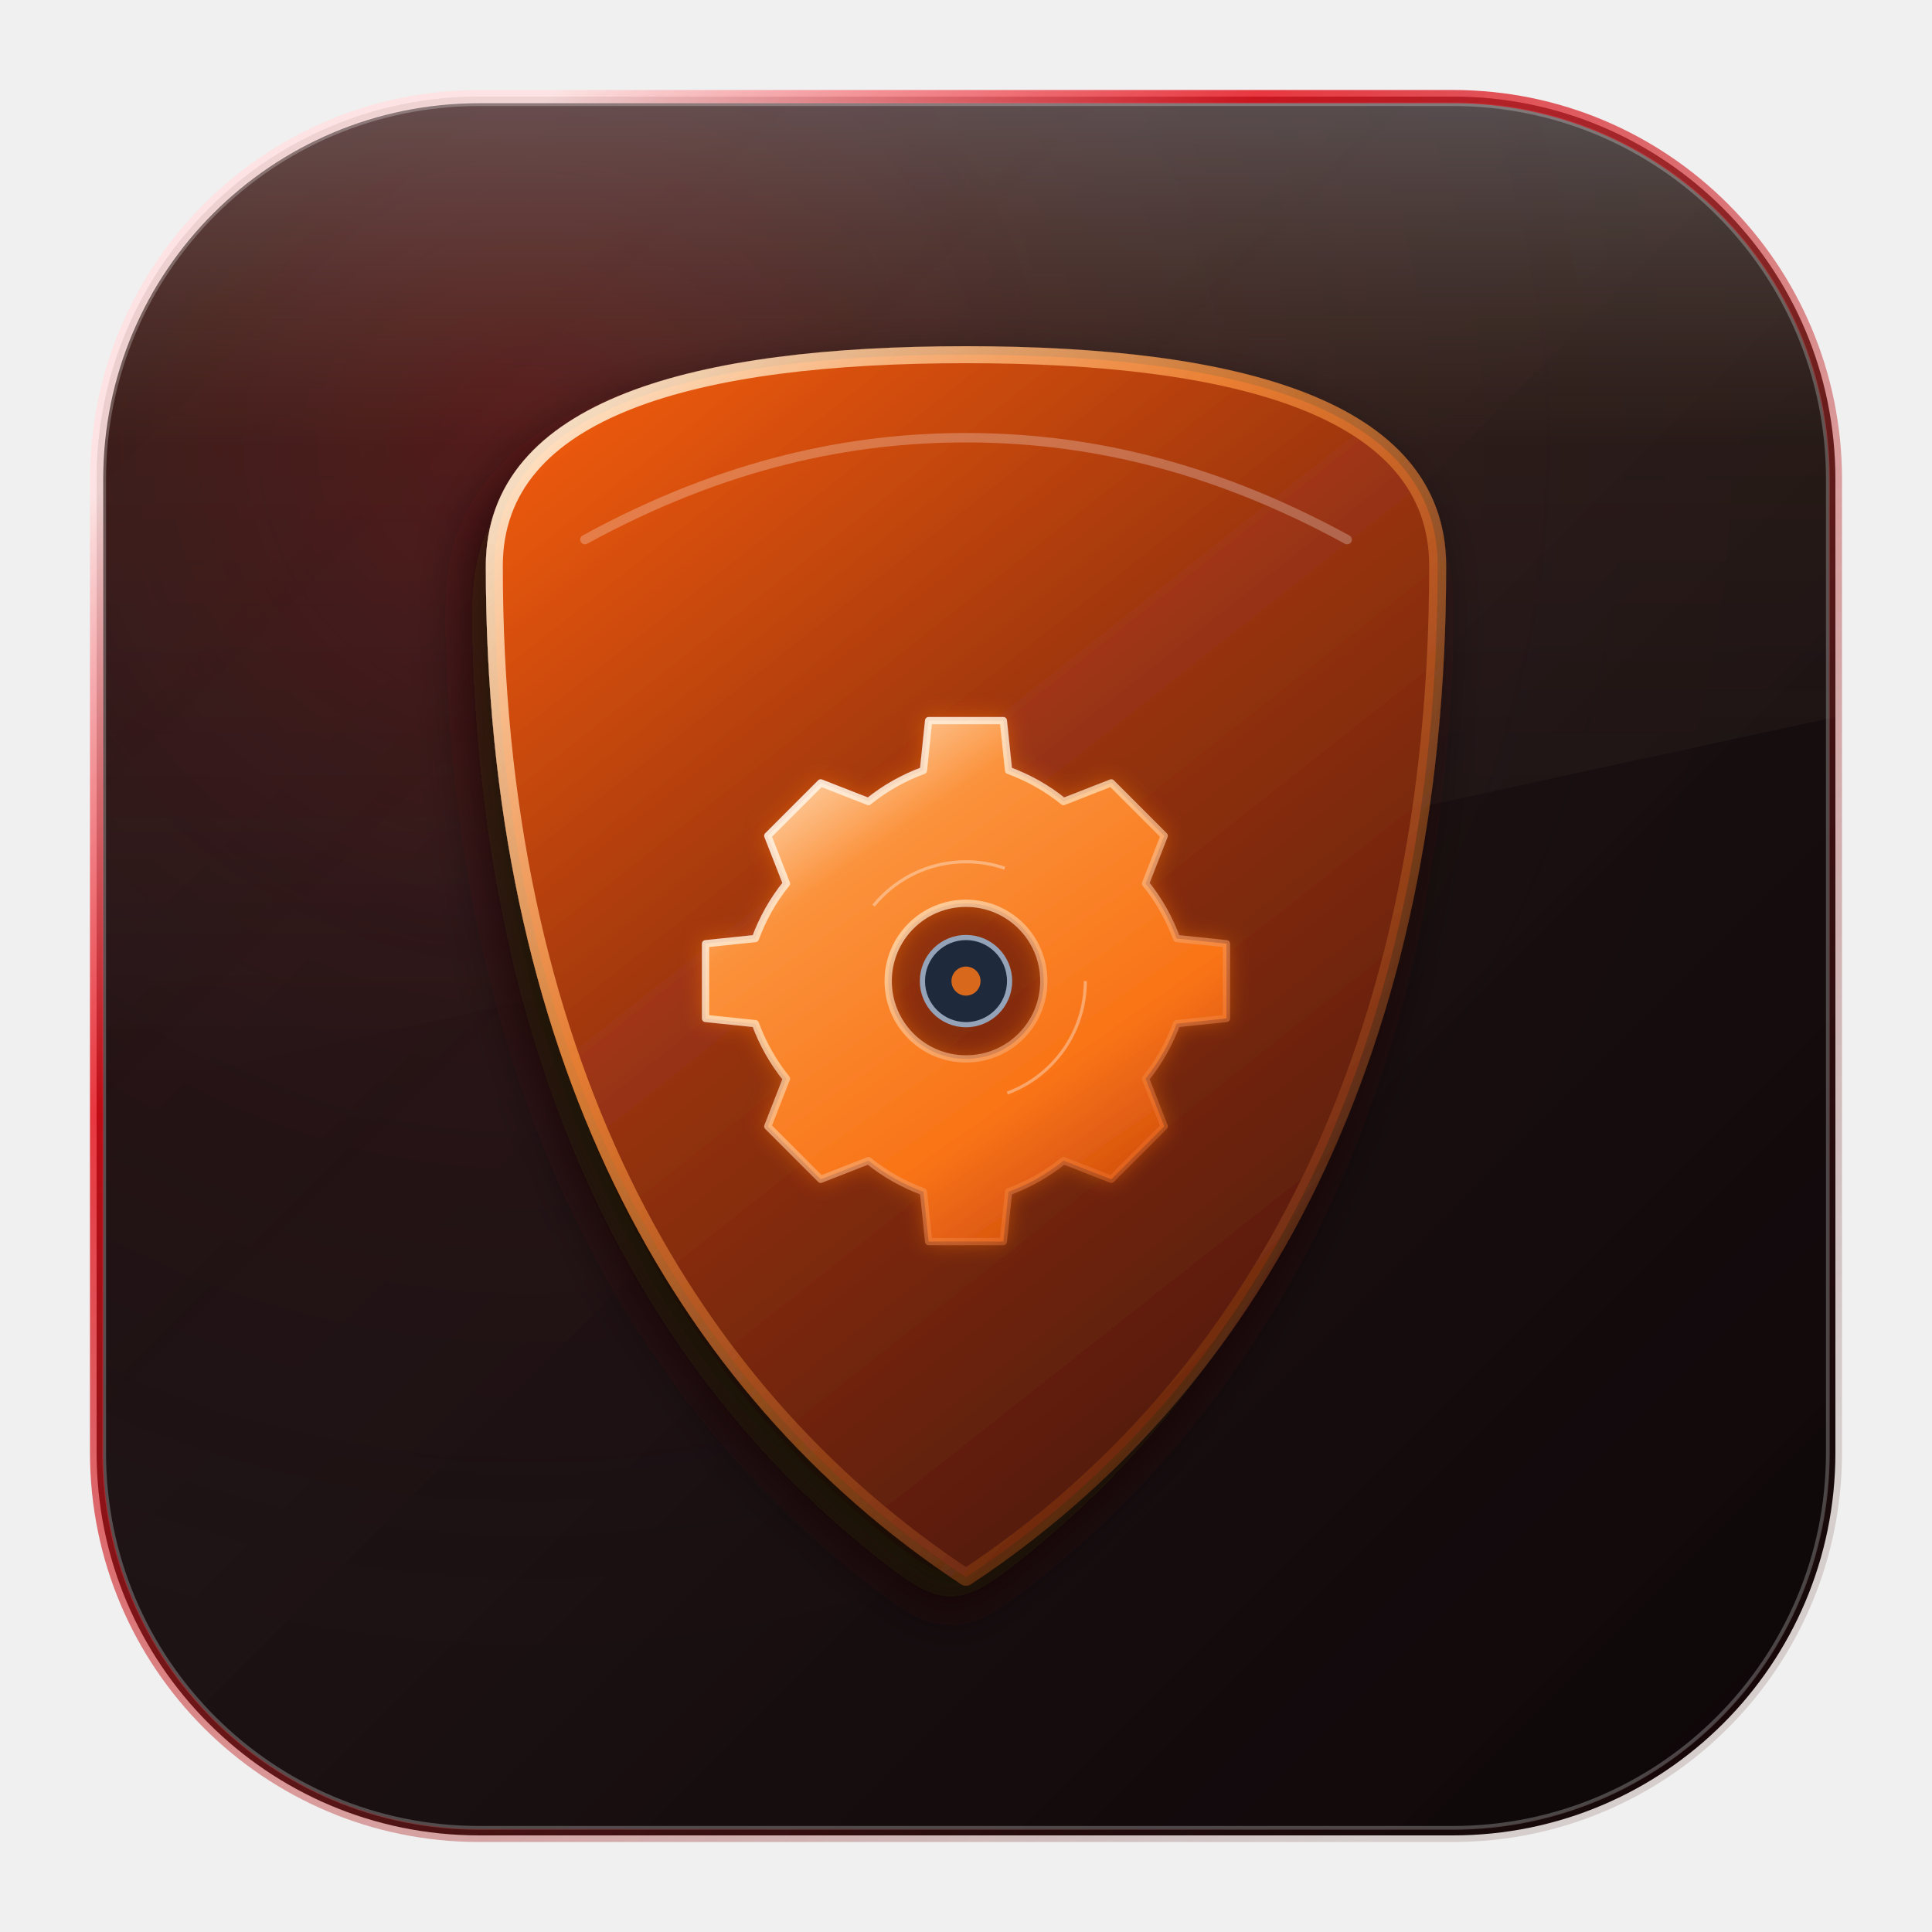
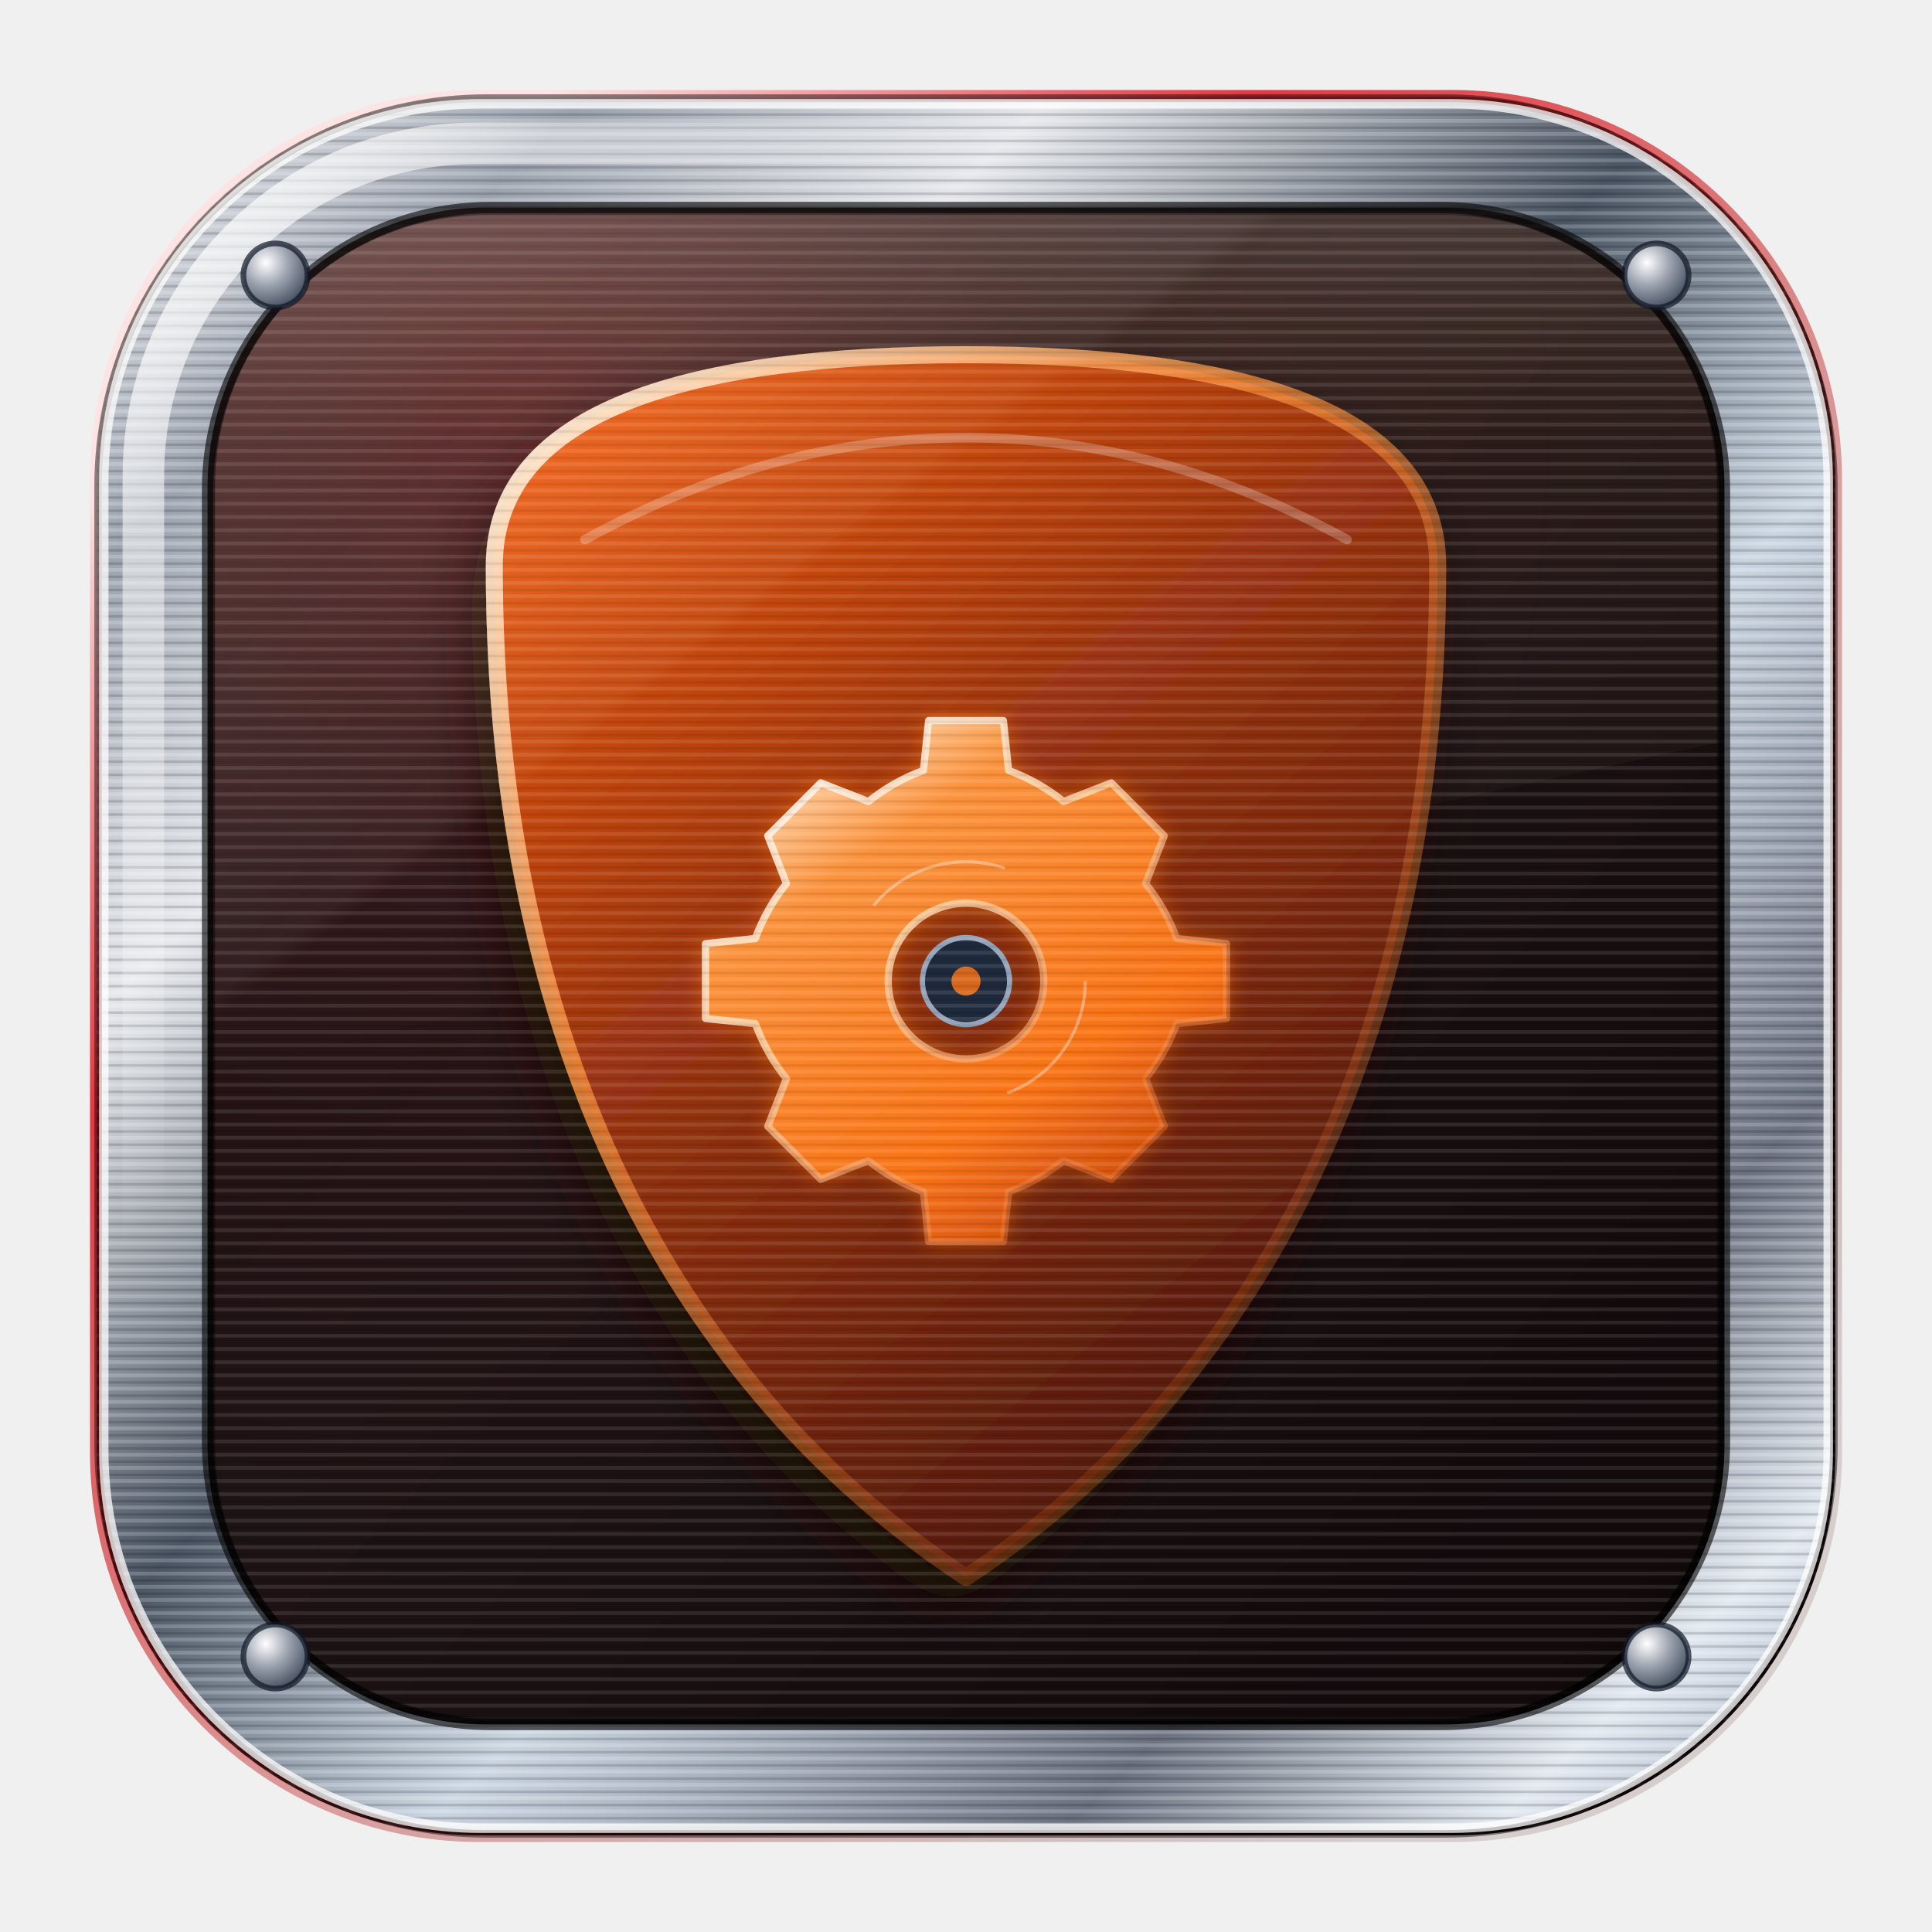
<svg xmlns="http://www.w3.org/2000/svg" viewBox="0 0 1024 1024" width="1024" height="1024">
  <defs>
    <filter id="equip-shadow-shield" x="-20%" y="-20%" width="140%" height="140%">
      <feDropShadow dx="-8" dy="16" stdDeviation="15" flood-color="#1A0A02" flood-opacity="0.85" />
    </filter>
    <filter id="equip-shadow-gear" x="-20%" y="-20%" width="140%" height="140%">
      <feDropShadow dx="-8" dy="14" stdDeviation="12" flood-color="#0F0401" flood-opacity="0.9" />
      <feDropShadow dx="0" dy="0" stdDeviation="10" flood-color="#F97316" flood-opacity="0.5" />
    </filter>
    <linearGradient id="equip-glass-base" x1="0%" y1="0%" x2="100%" y2="100%">
      <stop offset="0%" stop-color="#180A0C" stop-opacity="0.96" />
      <stop offset="45%" stop-color="#100507" stop-opacity="0.94" />
      <stop offset="100%" stop-color="#080102" stop-opacity="0.98" />
    </linearGradient>
    <radialGradient id="equip-glass-glow" cx="25%" cy="20%" r="75%">
      <stop offset="0%" stop-color="#E50914" stop-opacity="0.22" />
      <stop offset="40%" stop-color="#B91C1C" stop-opacity="0.08" />
      <stop offset="100%" stop-color="#180A0C" stop-opacity="0" />
    </radialGradient>
    <linearGradient id="equip-rim-border" x1="15%" y1="10%" x2="85%" y2="90%">
      <stop offset="0%" stop-color="#FEE2E2" stop-opacity="0.9" />
      <stop offset="25%" stop-color="#E50914" stop-opacity="0.8" />
      <stop offset="60%" stop-color="#B91C1C" stop-opacity="0.4" />
      <stop offset="100%" stop-color="#450A0A" stop-opacity="0.15" />
    </linearGradient>
    <linearGradient id="equip-specular-top" x1="0%" y1="0%" x2="0%" y2="100%">
      <stop offset="0%" stop-color="#FFFFFF" stop-opacity="0.25" />
      <stop offset="35%" stop-color="#FDBA74" stop-opacity="0.06" />
      <stop offset="100%" stop-color="#FFFFFF" stop-opacity="0" />
    </linearGradient>
    <linearGradient id="equip-shield-grad" x1="20%" y1="0%" x2="80%" y2="100%">
      <stop offset="0%" stop-color="#EA580C" />
      <stop offset="40%" stop-color="#9A3412" />
      <stop offset="100%" stop-color="#431407" />
    </linearGradient>
    <linearGradient id="equip-shield-rim" x1="10%" y1="0%" x2="90%" y2="100%">
      <stop offset="0%" stop-color="#FFEDD5" stop-opacity="0.95" />
      <stop offset="35%" stop-color="#FB923C" stop-opacity="0.75" />
      <stop offset="100%" stop-color="#7C2D12" stop-opacity="0.2" />
    </linearGradient>
    <linearGradient id="equip-gear-grad" x1="15%" y1="0%" x2="85%" y2="100%">
      <stop offset="0%" stop-color="#FFEDD5" />
      <stop offset="25%" stop-color="#FB923C" />
      <stop offset="70%" stop-color="#F97316" />
      <stop offset="100%" stop-color="#C2410C" />
    </linearGradient>
    <linearGradient id="equip-gear-rim" x1="10%" y1="0%" x2="90%" y2="100%">
      <stop offset="0%" stop-color="#FFFFFF" stop-opacity="0.95" />
      <stop offset="40%" stop-color="#FED7AA" stop-opacity="0.8" />
      <stop offset="100%" stop-color="#EA580C" stop-opacity="0.3" />
    </linearGradient>
    <clipPath id="equip-plaque-clip">
      <rect x="51.2" y="51.2" width="921.6" height="921.6" rx="202.75" ry="202.75" />
    </clipPath>
  </defs>
  <g clip-path="url(#equip-plaque-clip)">
    <rect x="51.2" y="51.2" width="921.6" height="921.6" fill="url(#equip-glass-base)" />
    <rect x="51.2" y="51.2" width="921.6" height="921.6" fill="url(#equip-glass-glow)" />
    <path d="M 51.2 51.2 L 972.8 51.2 L 972.8 380 L 51.2 580 Z" fill="url(#equip-specular-top)" />
    <g id="equip-symbol-group">
      <g filter="url(#equip-shadow-shield)">
        <path d="M 512 188 C 655 188, 762 216, 762 300 C 762 555, 665 735, 512 836 C 359 735, 262 555, 262 300 C 262 216, 369 188, 512 188 Z" fill="url(#equip-shield-grad)" stroke="url(#equip-shield-rim)" stroke-width="9" stroke-linejoin="round" />
        <path d="M 310 286 C 385 245, 452 232, 512 232 C 572 232, 639 245, 714 286" stroke="#FFFFFF" stroke-width="5" stroke-linecap="round" opacity="0.25" fill="none" />
      </g>
      <g transform="translate(512 520) scale(0.55) translate(-512 -589)">
        <g filter="url(#equip-shadow-gear)">
          <path fill-rule="evenodd" clip-rule="evenodd" d="M 548 338 L 476 338 L 471 386 C 452 393, 434 403, 418 416 L 372 398 L 321 449 L 339 495 C 326 511, 316 529, 309 548 L 261 553 L 261 625 L 309 630 C 316 649, 326 667, 339 683 L 321 729 L 372 780 L 418 762 C 434 775, 452 785, 471 792 L 476 840 L 548 840 L 553 792 C 572 785, 590 775, 606 762 L 652 780 L 703 729 L 685 683 C 698 667, 708 649, 715 630 L 763 625 L 763 553 L 715 548 C 708 529, 698 511, 685 495 L 703 449 L 652 398 L 606 416 C 590 403, 572 393, 553 386 Z                   M 512 514 C 553.5 514, 587 547.5, 587 589 C 587 630.5, 553.5 664, 512 664 C 470.5 664, 437 630.5, 437 589 C 437 547.5, 470.5 514, 512 514 Z" fill="url(#equip-gear-grad)" stroke="url(#equip-gear-rim)" stroke-width="7" stroke-linejoin="round" />
          <circle cx="512" cy="589" r="115" fill="none" stroke="#FFFFFF" stroke-width="3" stroke-dasharray="140 300" opacity="0.35" />
        </g>
        <circle cx="512" cy="589" r="42" fill="#1E293B" stroke="#94A3B8" stroke-width="5" />
        <circle cx="512" cy="589" r="14" fill="#F97316" opacity="0.85" />
      </g>
    </g>
    <rect x="55.2" y="55.2" width="913.6" height="913.6" rx="198.75" ry="198.75" fill="none" stroke="#FFFFFF" stroke-width="2" stroke-opacity="0.25" />
  </g>
  <rect x="51.2" y="51.2" width="921.6" height="921.6" rx="202.75" ry="202.75" fill="none" stroke="url(#equip-rim-border)" stroke-width="7" />
+   <defs>
+     <linearGradient id="mkm-aco" gradientUnits="userSpaceOnUse" x1="60" y1="40" x2="964" y2="984">
+       <stop offset="0" stop-color="#F8FAFC" />
+       <stop offset=".14" stop-color="#9CA3AF" />
+       <stop offset=".27" stop-color="#E5E7EB" />
+       <stop offset=".45" stop-color="#4B5563" />
+       <stop offset=".6" stop-color="#CBD5E1" />
+       <stop offset=".78" stop-color="#6B7280" />
+       <stop offset=".9" stop-color="#E2E8F0" />
+       <stop offset="1" stop-color="#94A3B8" />
+     </linearGradient>
+     <pattern id="mkm-escovado" width="1024" height="7" patternUnits="userSpaceOnUse">
+       <rect width="1024" height="7" fill="#fff" fill-opacity="0" />
+       <rect y="0" width="1024" height="2" fill="#fff" fill-opacity=".20" />
+       <rect y="4" width="1024" height="1.4" fill="#000" fill-opacity=".16" />
+     </pattern>
+     <linearGradient id="mkm-brilho" gradientUnits="userSpaceOnUse" x1="80" y1="60" x2="620" y2="520">
+       <stop offset="0" stop-color="#fff" stop-opacity=".95" />
+       <stop offset=".55" stop-color="#fff" stop-opacity=".0" />
+     </linearGradient>
+     <linearGradient id="mkm-reflexo" gradientUnits="userSpaceOnUse" x1="100" y1="100" x2="700" y2="900">
+       <stop offset="0" stop-color="#fff" stop-opacity=".16" />
+       <stop offset=".35" stop-color="#fff" stop-opacity=".04" />
+       <stop offset=".36" stop-color="#fff" stop-opacity="0" />
+     </linearGradient>
+     <clipPath id="mkm-placa">
+       <rect x="51.2" y="51.2" width="921.6" height="921.6" rx="202.75" ry="202.75" />
+     </clipPath>
+     <radialGradient id="mkm-parafuso" cx=".35" cy=".3" r=".8">
+       <stop offset="0" stop-color="#fff" />
+       <stop offset=".45" stop-color="#9CA3AF" />
+       <stop offset="1" stop-color="#374151" />
+     </radialGradient>
+   </defs>
+   <g clip-path="url(#mkm-placa)">
+     <rect x="51.2" y="51.2" width="921.6" height="921.6" fill="url(#mkm-escovado)" opacity=".5" />
+     <rect x="51.2" y="51.2" width="921.6" height="921.6" fill="url(#mkm-reflexo)" />
+   </g>
+   <rect x="82" y="82" width="860" height="860" rx="176" ry="176" fill="none" stroke="#000" stroke-opacity=".45" stroke-width="64" />
+   <rect x="82" y="82" width="860" height="860" rx="176" ry="176" fill="none" stroke="url(#mkm-aco)" stroke-width="56" />
+   <rect x="82" y="82" width="860" height="860" rx="176" ry="176" fill="none" stroke="url(#mkm-escovado)" stroke-width="56" />
+   <rect x="55" y="55" width="914" height="914" rx="200" ry="200" fill="none" stroke="#fff" stroke-opacity=".75" stroke-width="5" />
+   <rect x="110" y="110" width="804" height="804" rx="150" ry="150" fill="none" stroke="#000" stroke-opacity=".6" stroke-width="6" />
+   <rect x="82" y="82" width="860" height="860" rx="176" ry="176" fill="none" stroke="url(#mkm-brilho)" stroke-width="22" transform="translate(-6 -6)" opacity=".9" />
+   <g stroke="#111827" stroke-opacity=".7" stroke-width="3">
+     <circle cx="146" cy="146" r="17" fill="url(#mkm-parafuso)" />
+     <circle cx="878" cy="146" r="17" fill="url(#mkm-parafuso)" />
+     <circle cx="146" cy="878" r="17" fill="url(#mkm-parafuso)" />
+     <circle cx="878" cy="878" r="17" fill="url(#mkm-parafuso)" />
+   </g>
</svg>
